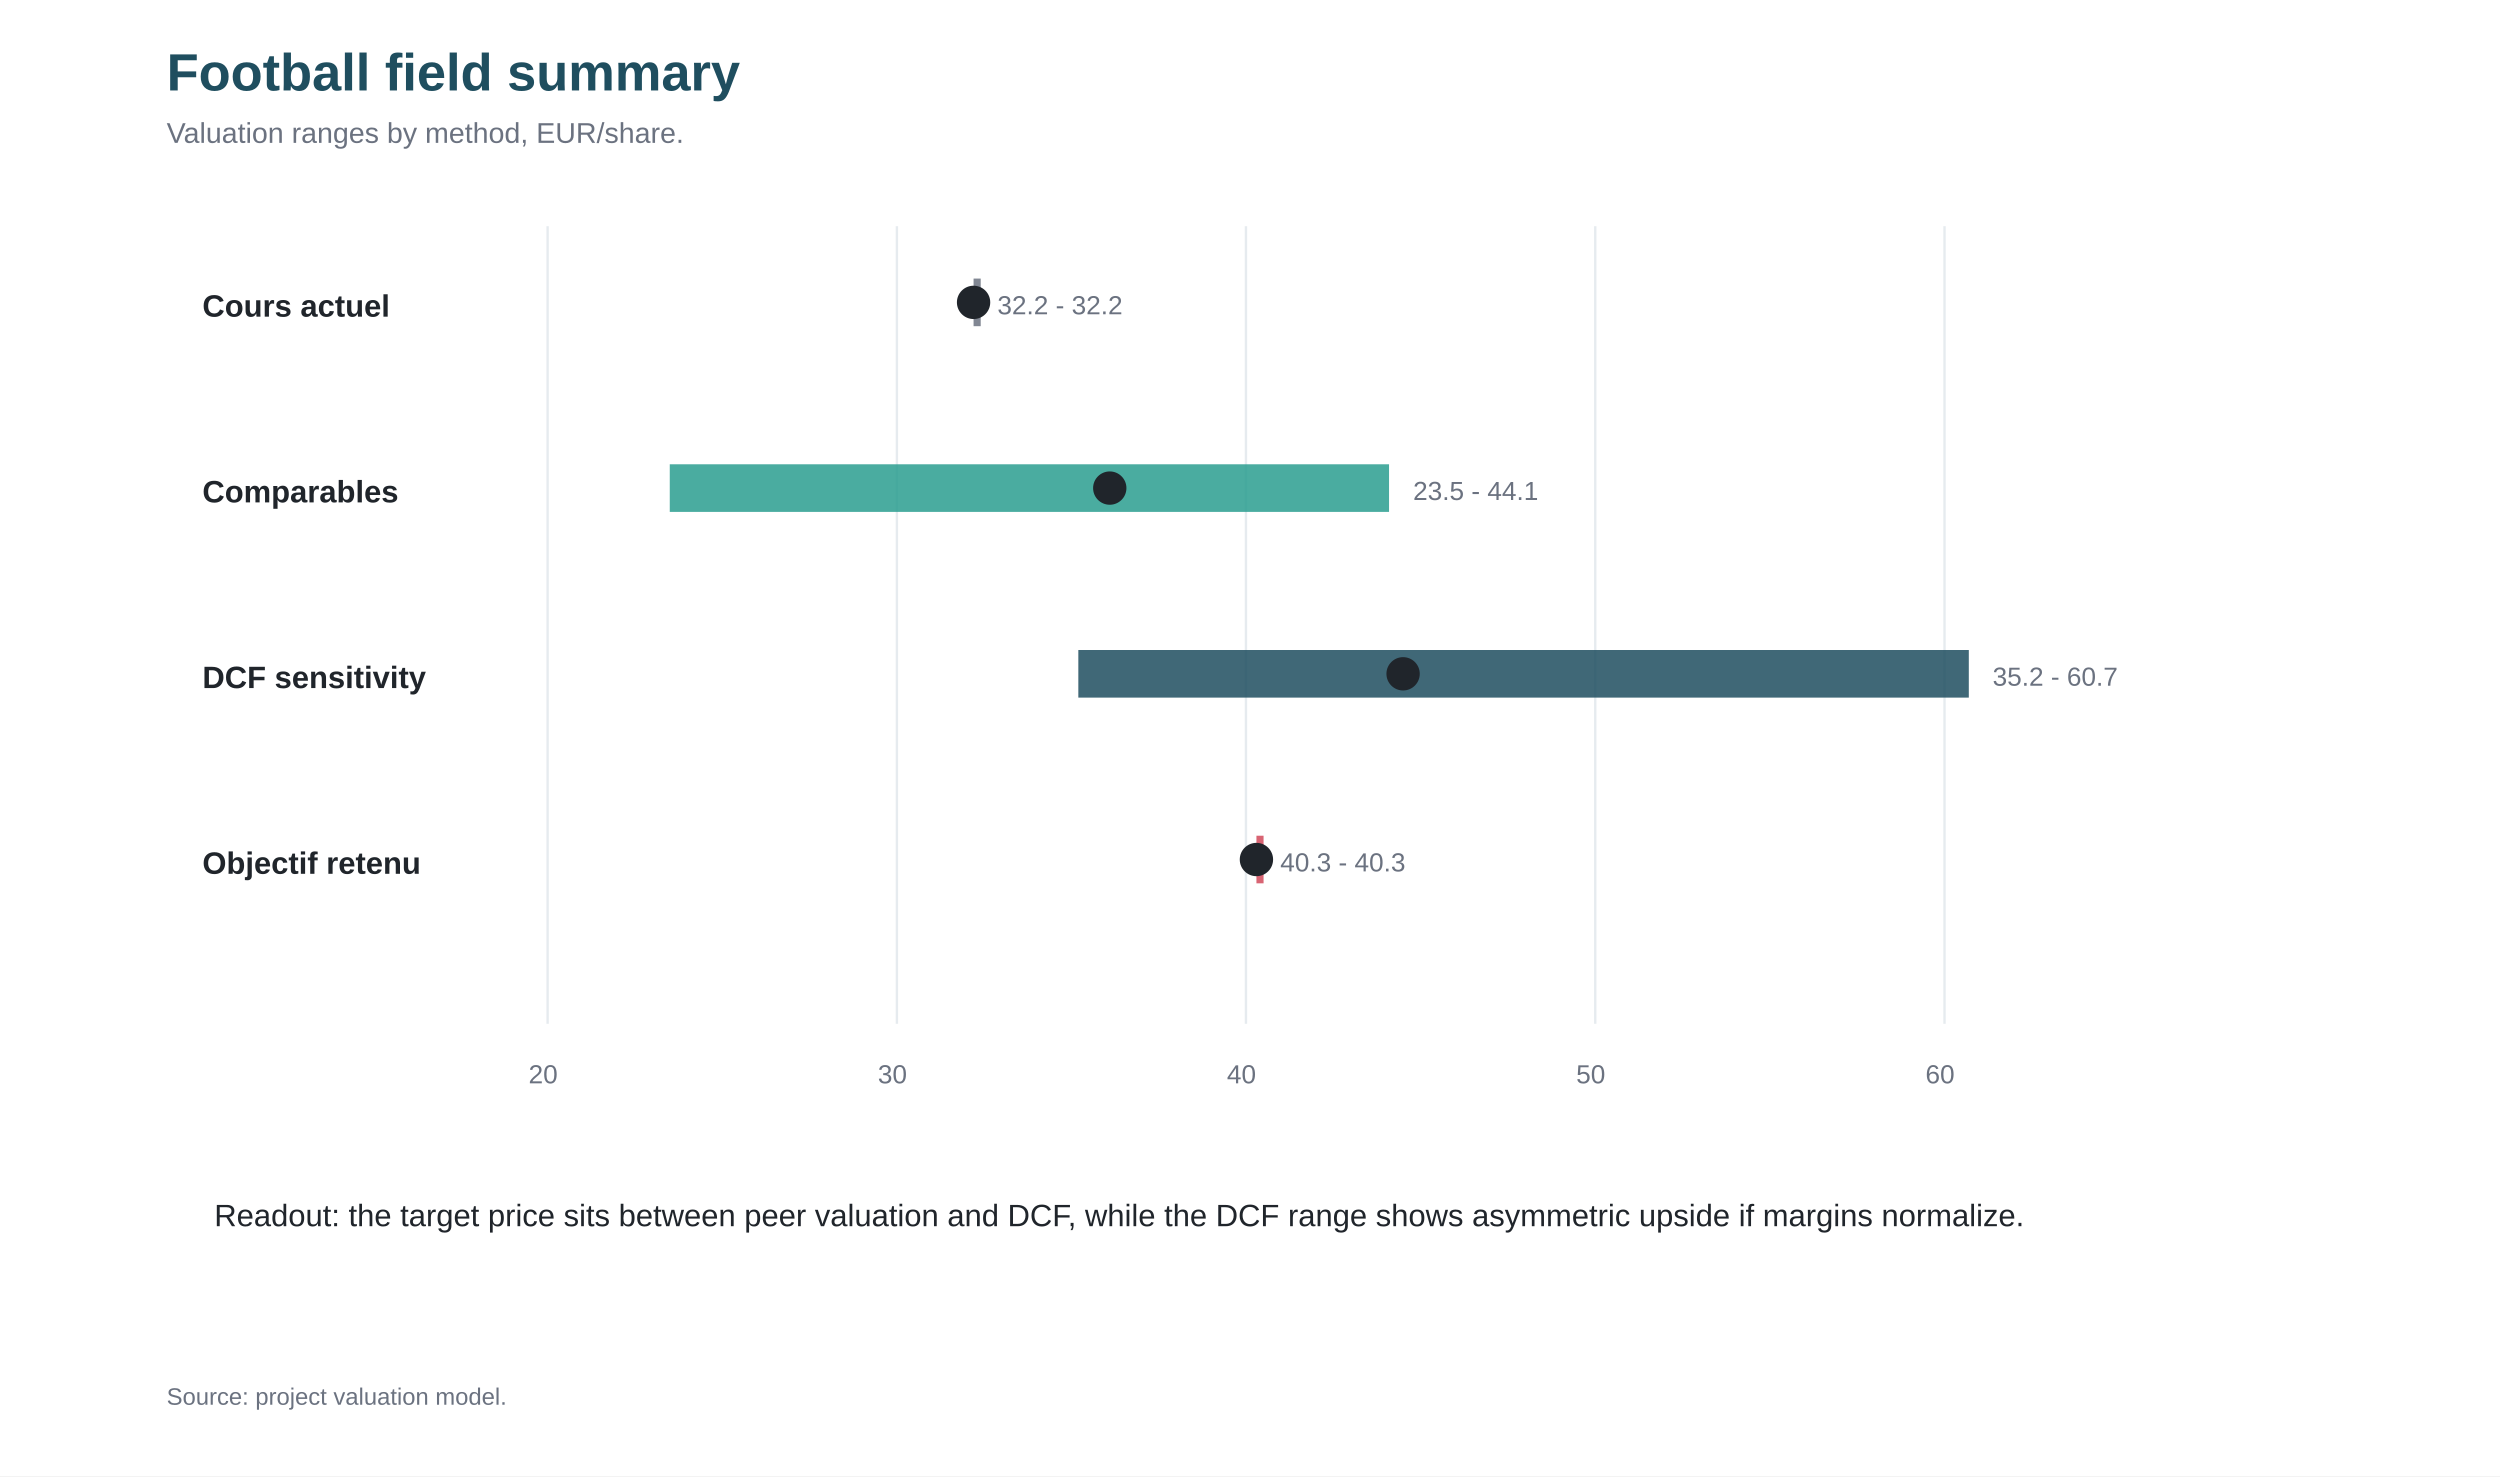
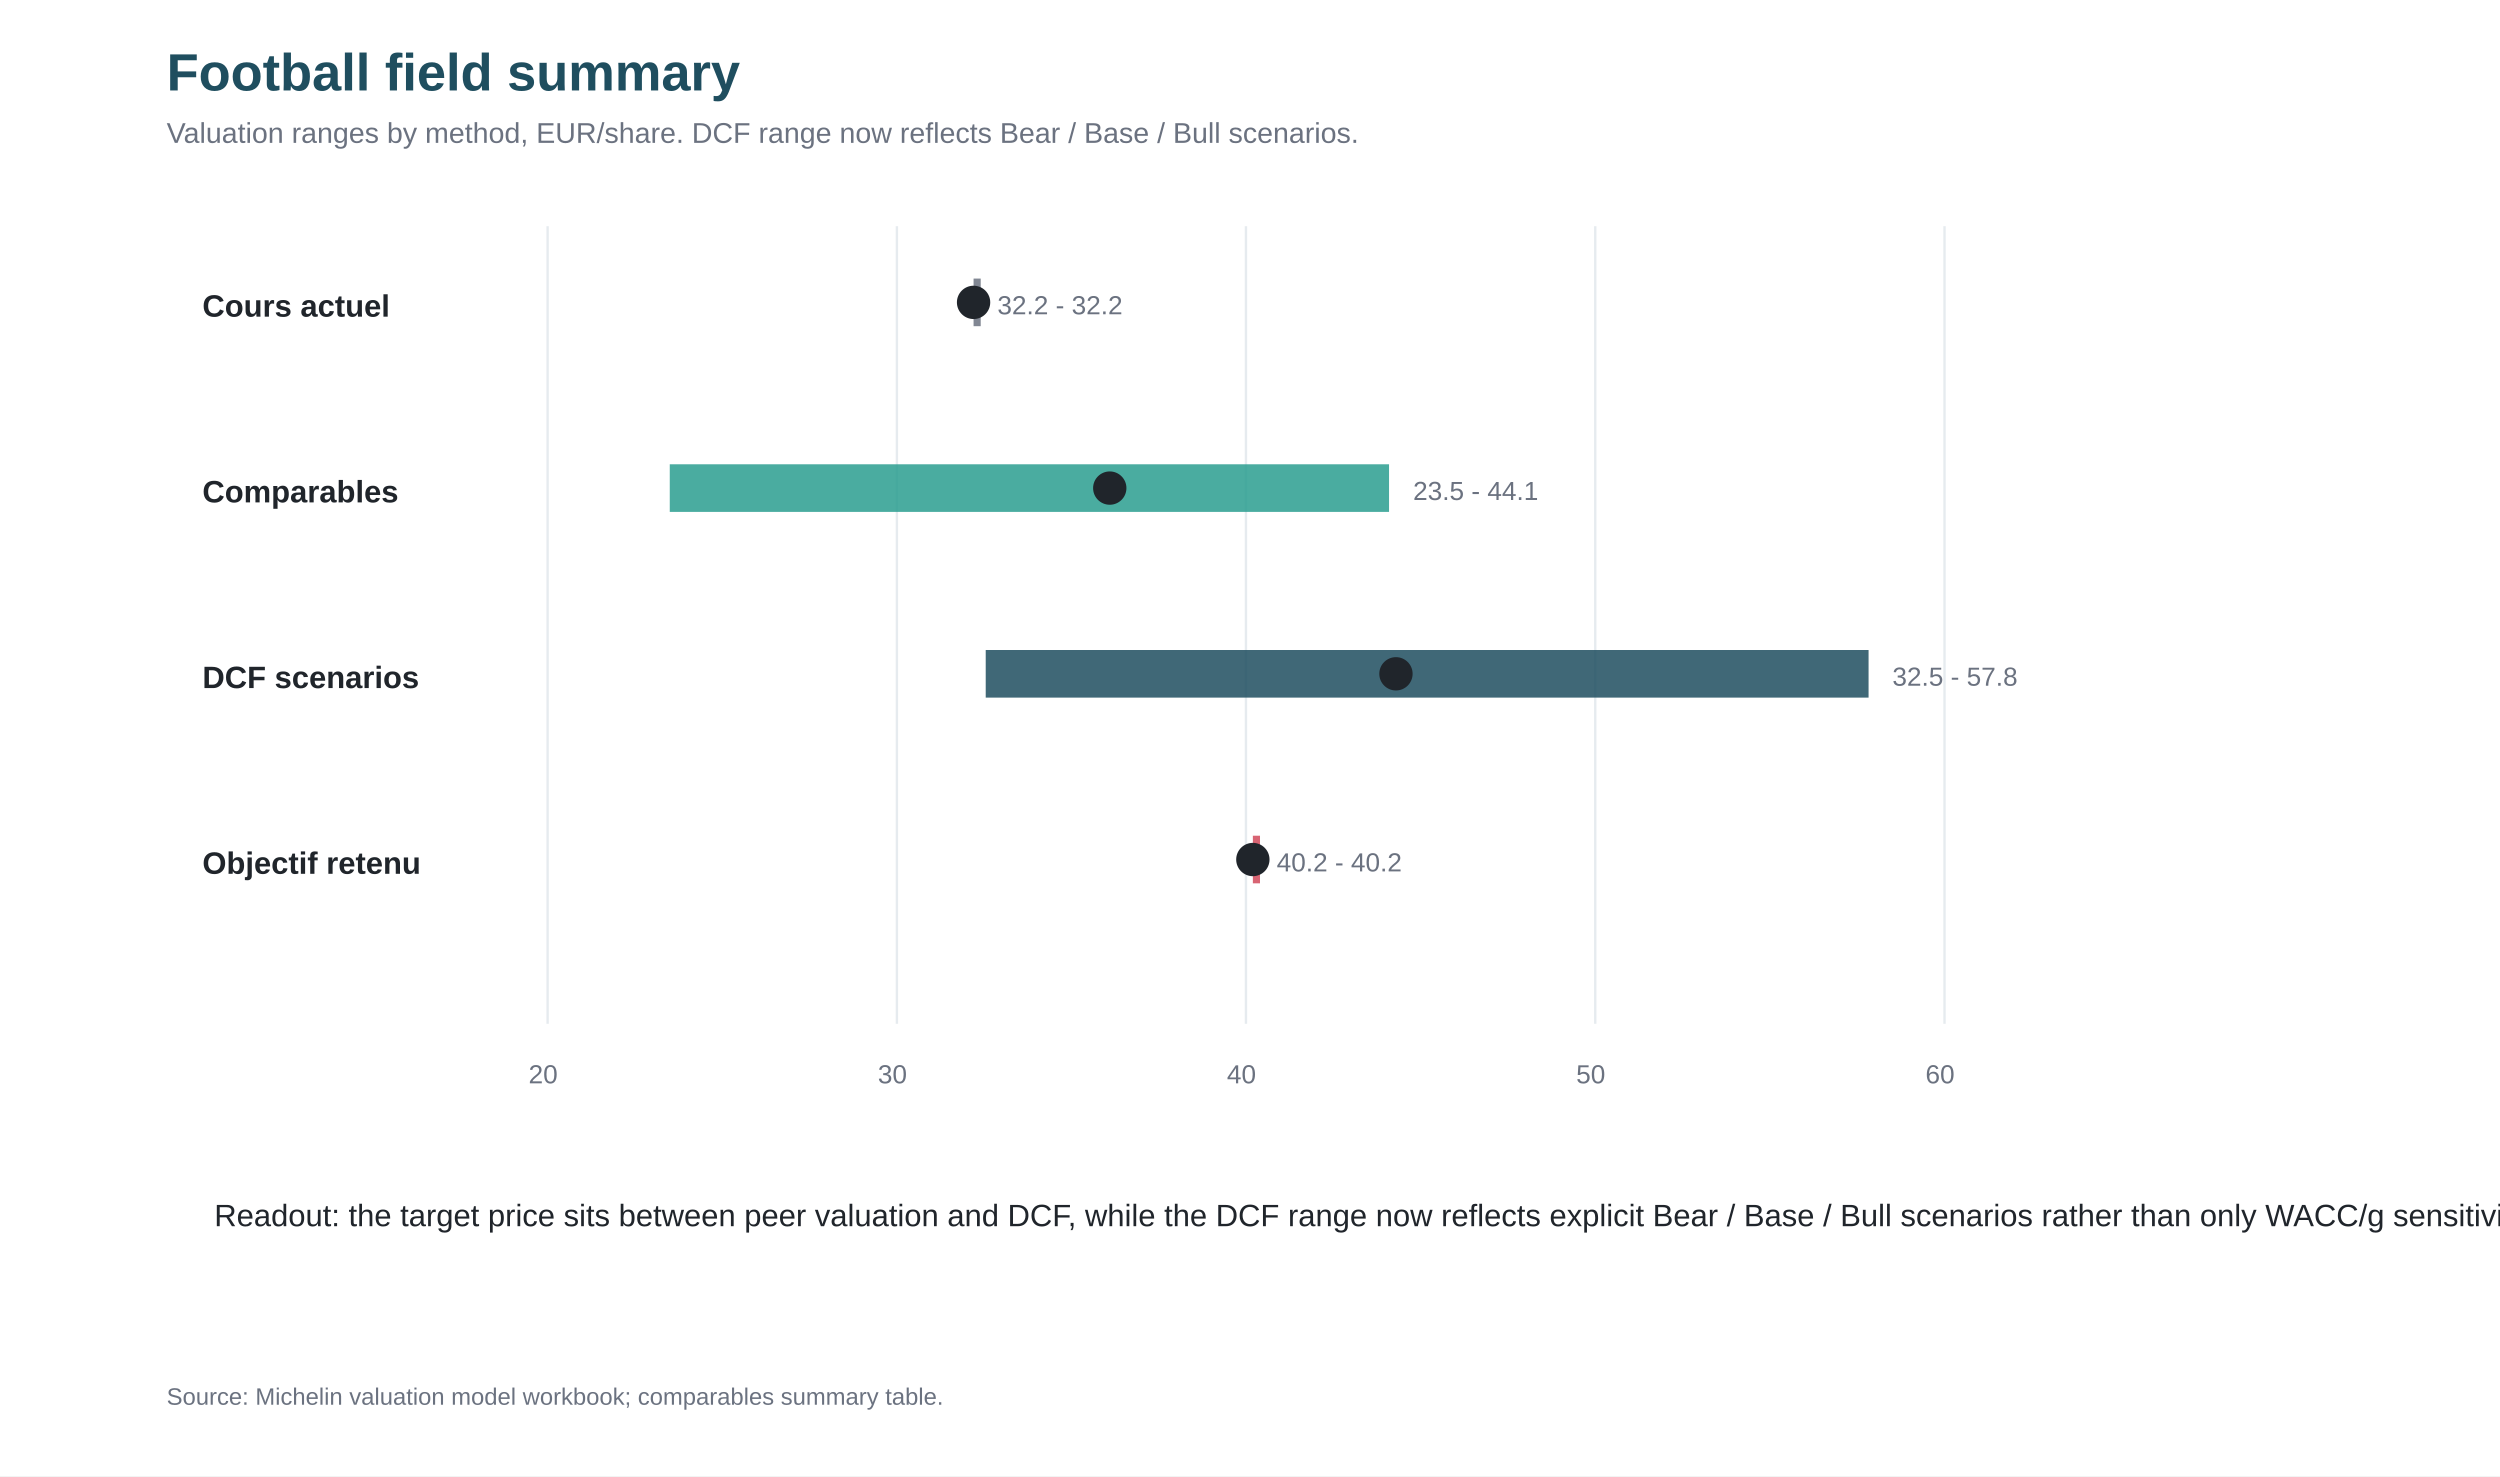
<svg xmlns="http://www.w3.org/2000/svg" width="1050" height="620" viewBox="0 0 1050 620">
  <rect width="1050" height="620" fill="#ffffff" />
  <text x="70" y="38" font-family="Arial, Helvetica, sans-serif" font-size="22" font-weight="700" fill="#1F4E5F">Football field summary</text>
-   <text x="70" y="60" font-family="Arial, Helvetica, sans-serif" font-size="12" fill="#6B7280">Valuation ranges by method, EUR/share.</text>
+   <text x="70" y="60" font-family="Arial, Helvetica, sans-serif" font-size="12" fill="#6B7280">Valuation ranges by method, EUR/share. DCF range now reflects Bear / Base / Bull scenarios.</text>
  <line x1="230.0" y1="95" x2="230.0" y2="430" stroke="#E6EBEF" />
  <text x="222.0" y="455" font-family="Arial" font-size="11" fill="#6B7280">20</text>
  <line x1="376.7" y1="95" x2="376.7" y2="430" stroke="#E6EBEF" />
  <text x="368.7" y="455" font-family="Arial" font-size="11" fill="#6B7280">30</text>
  <line x1="523.3" y1="95" x2="523.3" y2="430" stroke="#E6EBEF" />
  <text x="515.3" y="455" font-family="Arial" font-size="11" fill="#6B7280">40</text>
  <line x1="670.0" y1="95" x2="670.0" y2="430" stroke="#E6EBEF" />
  <text x="662.0" y="455" font-family="Arial" font-size="11" fill="#6B7280">50</text>
  <line x1="816.7" y1="95" x2="816.7" y2="430" stroke="#E6EBEF" />
  <text x="808.7" y="455" font-family="Arial" font-size="11" fill="#6B7280">60</text>
  <text x="85" y="133" font-family="Arial" font-size="13" font-weight="700" fill="#20252B">Cours actuel</text>
  <rect x="408.9" y="117" width="3.0" height="20" fill="#6B7280" opacity="0.85" />
  <circle cx="408.9" cy="127" r="7" fill="#20252B" />
  <text x="418.9" y="132" font-family="Arial" font-size="11" fill="#6B7280">32.2 - 32.2</text>
  <text x="85" y="211" font-family="Arial" font-size="13" font-weight="700" fill="#20252B">Comparables</text>
  <rect x="281.3" y="195" width="302.1" height="20" fill="#2A9D8F" opacity="0.85" />
  <circle cx="466.1" cy="205" r="7" fill="#20252B" />
  <text x="593.5" y="210" font-family="Arial" font-size="11" fill="#6B7280">23.5 - 44.1</text>
-   <text x="85" y="289" font-family="Arial" font-size="13" font-weight="700" fill="#20252B">DCF sensitivity</text>
-   <rect x="452.9" y="273" width="374.0" height="20" fill="#1F4E5F" opacity="0.85" />
-   <circle cx="589.3" cy="283" r="7" fill="#20252B" />
-   <text x="836.9" y="288" font-family="Arial" font-size="11" fill="#6B7280">35.2 - 60.7</text>
+   <text x="85" y="289" font-family="Arial" font-size="13" font-weight="700" fill="#20252B">DCF scenarios</text>
+   <rect x="414.0" y="273" width="370.8" height="20" fill="#1F4E5F" opacity="0.85" />
+   <circle cx="586.3" cy="283" r="7" fill="#20252B" />
+   <text x="794.8" y="288" font-family="Arial" font-size="11" fill="#6B7280">32.5 - 57.8</text>
  <text x="85" y="367" font-family="Arial" font-size="13" font-weight="700" fill="#20252B">Objectif retenu</text>
-   <rect x="527.7" y="351" width="3.0" height="20" fill="#D1495B" opacity="0.85" />
-   <circle cx="527.7" cy="361" r="7" fill="#20252B" />
-   <text x="537.7" y="366" font-family="Arial" font-size="11" fill="#6B7280">40.3 - 40.3</text>
-   <text x="90" y="515" font-family="Arial" font-size="13" fill="#20252B">Readout: the target price sits between peer valuation and DCF, while the DCF range shows asymmetric upside if margins normalize.</text>
-   <text x="70" y="590" font-family="Arial, Helvetica, sans-serif" font-size="10" fill="#6B7280">Source: project valuation model.</text>
+   <rect x="526.2" y="351" width="3.0" height="20" fill="#D1495B" opacity="0.85" />
+   <circle cx="526.2" cy="361" r="7" fill="#20252B" />
+   <text x="536.2" y="366" font-family="Arial" font-size="11" fill="#6B7280">40.2 - 40.2</text>
+   <text x="90" y="515" font-family="Arial" font-size="13" fill="#20252B">Readout: the target price sits between peer valuation and DCF, while the DCF range now reflects explicit Bear / Base / Bull scenarios rather than only WACC/g sensitivity.</text>
+   <text x="70" y="590" font-family="Arial, Helvetica, sans-serif" font-size="10" fill="#6B7280">Source: Michelin valuation model workbook; comparables summary table.</text>
</svg>
